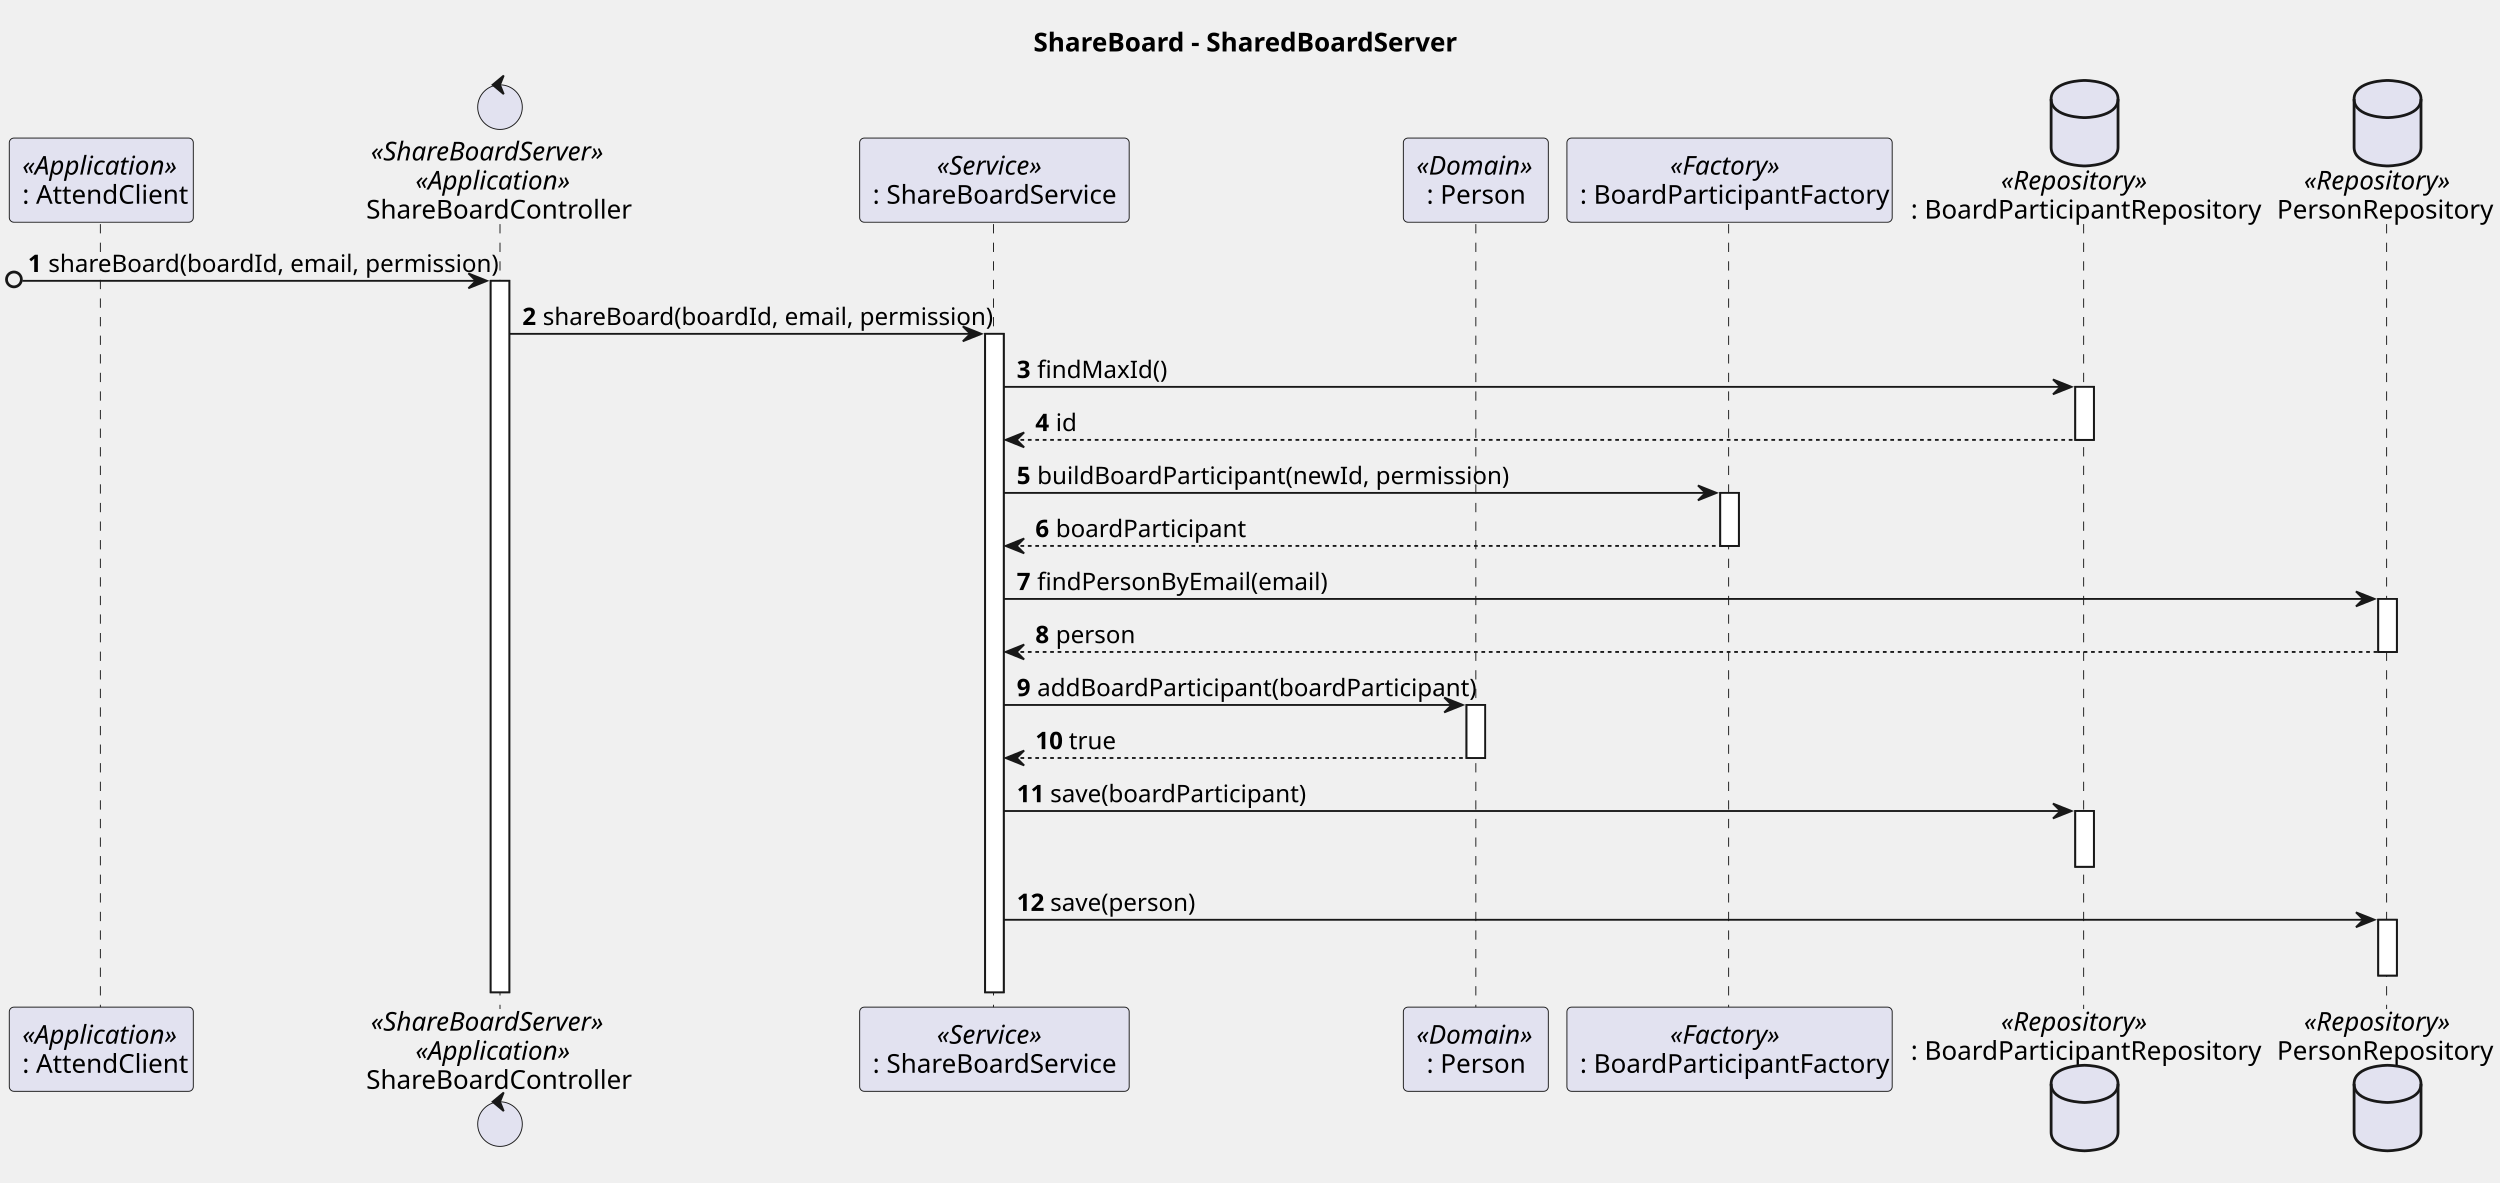
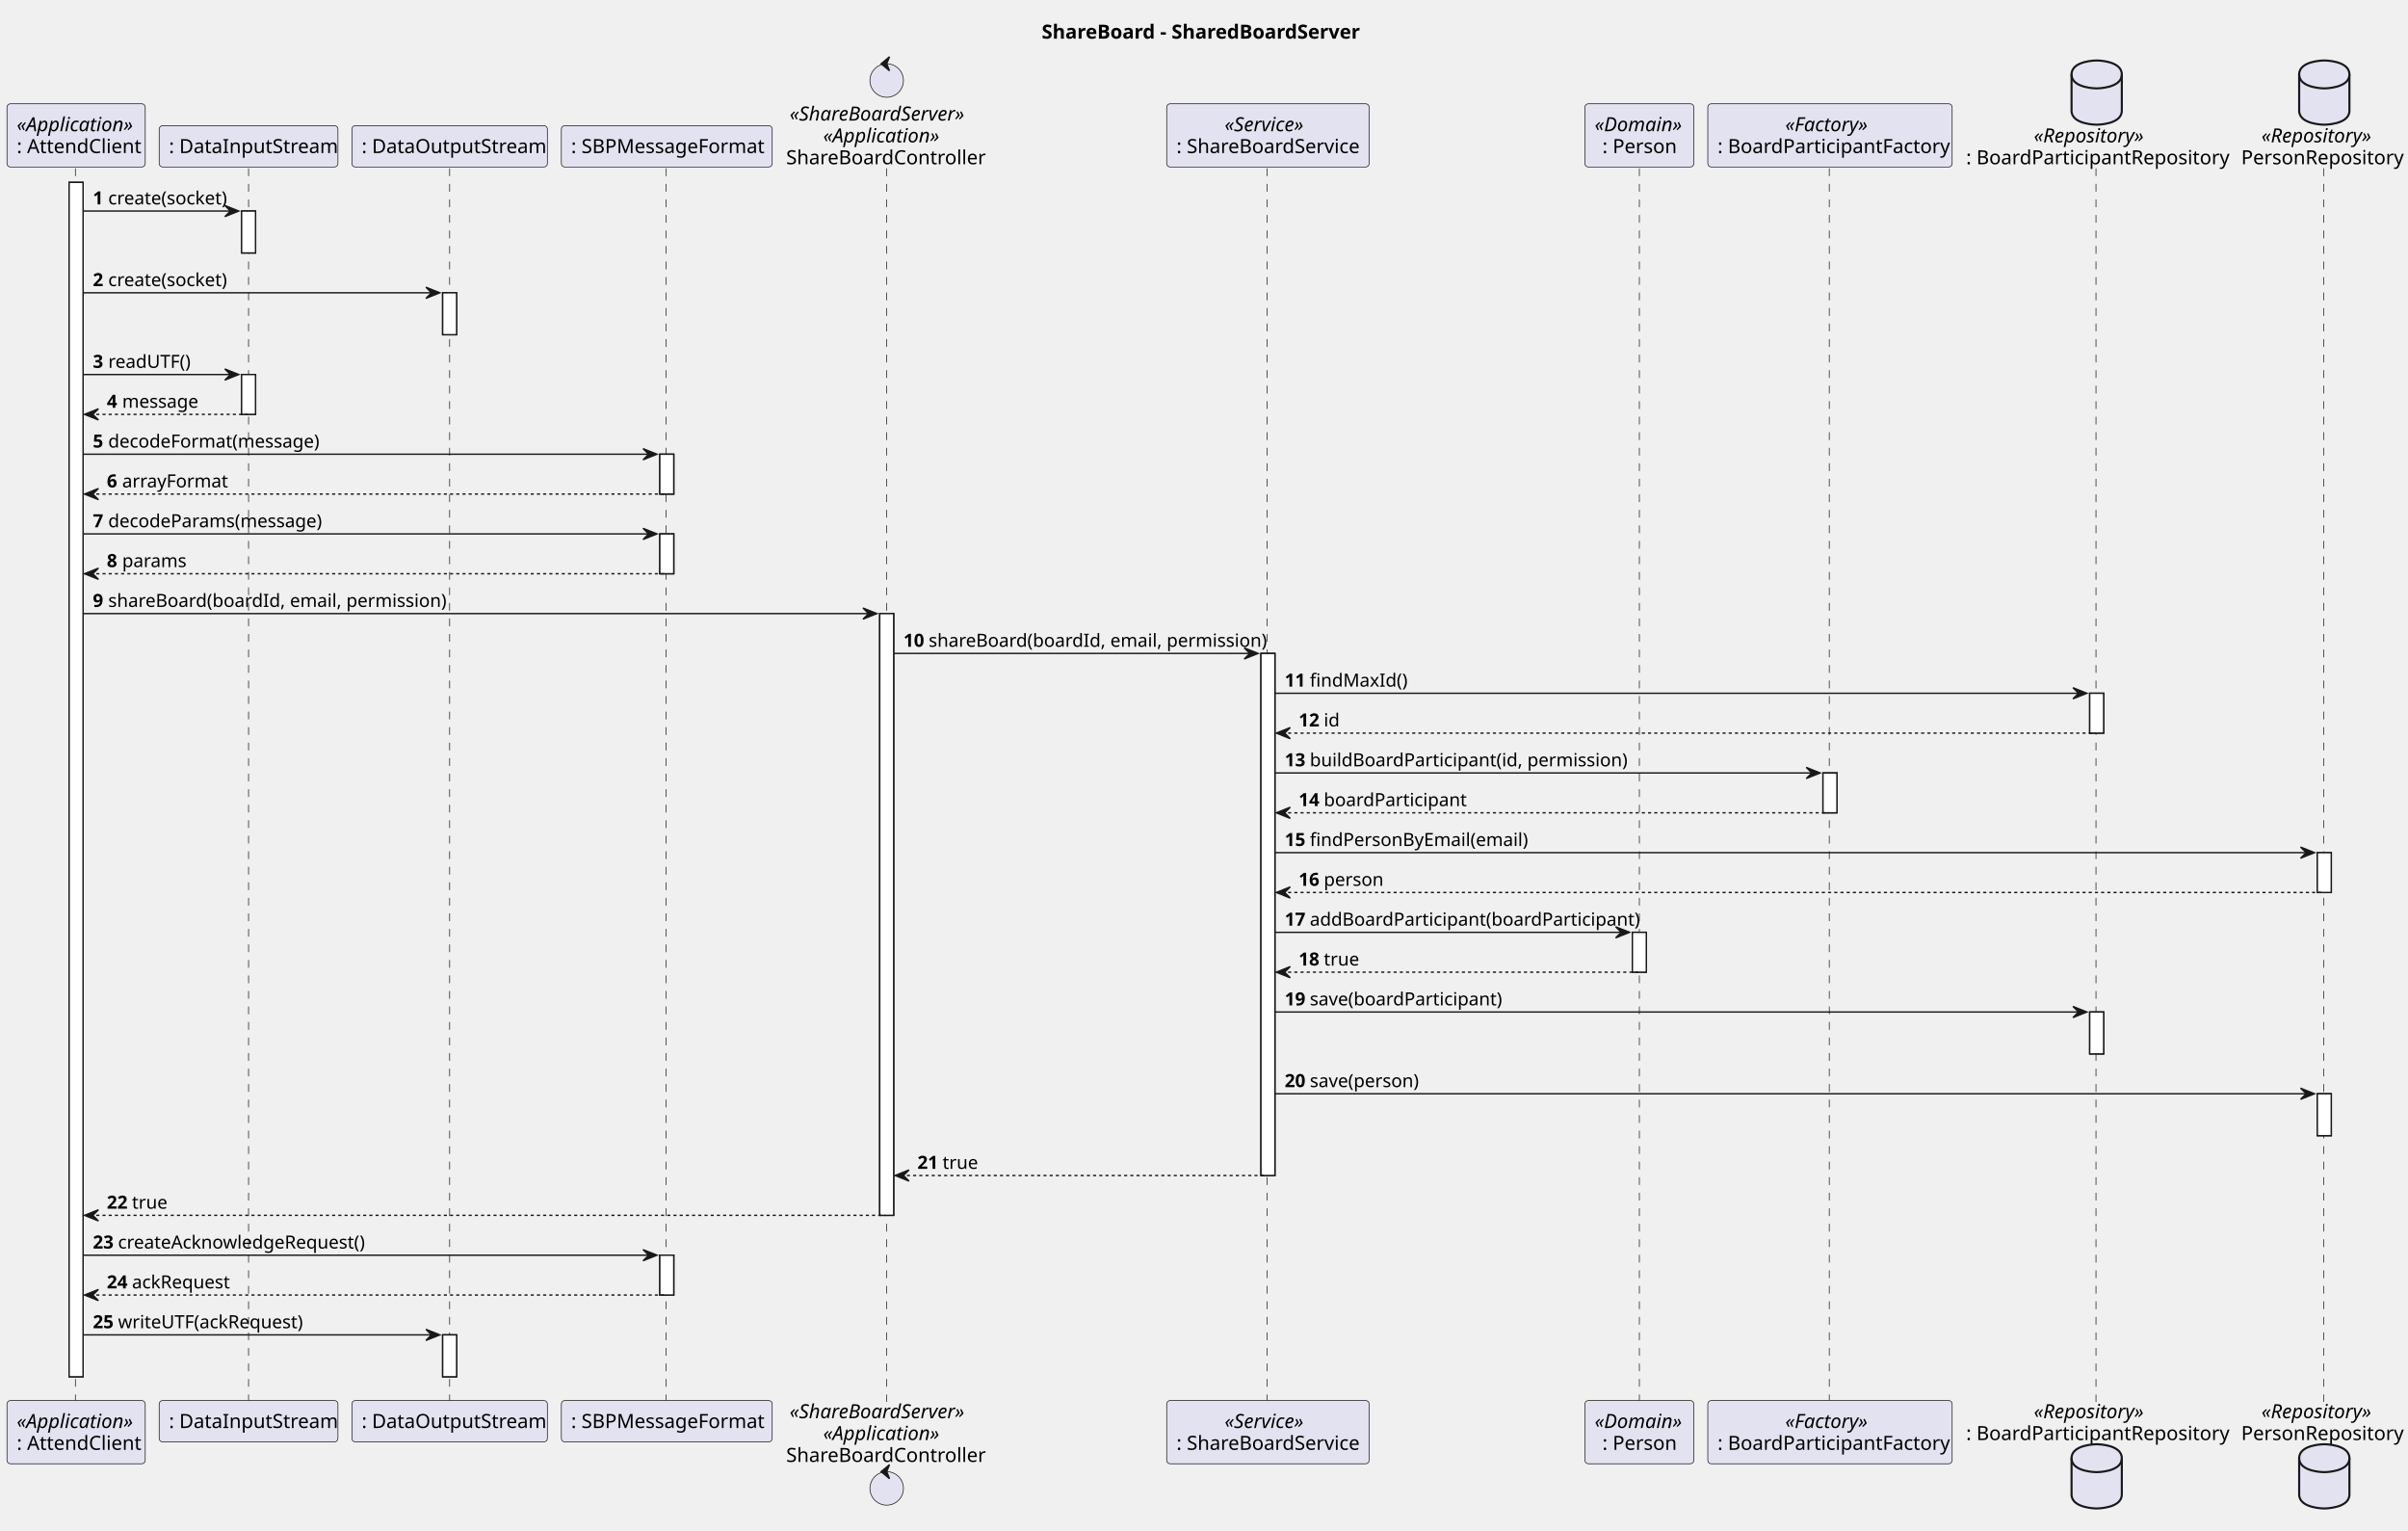
- <svg xmlns="http://www.w3.org/2000/svg" contentStyleType="text/css" height="636px" preserveAspectRatio="none" style="width:1345px;height:636px;background:#FFFFFF;" version="1.1" viewBox="0 0 1345 636" width="1345px" zoomAndPan="magnify">
+ <svg xmlns="http://www.w3.org/2000/svg" contentStyleType="text/css" height="986.4px" preserveAspectRatio="none" style="width:1552px;height:986px;background:#FFFFFF;" version="1.1" viewBox="0 0 1552 986" width="1552.5px" zoomAndPan="magnify">
  <defs />
  <g>
-     <text fill="#000000" font-family="sans-serif" font-size="14" font-weight="bold" lengthAdjust="spacing" textLength="236" x="556" y="27.674">ShareBoard - SharedBoardServer</text>
-     <rect fill="#FFFFFF" height="382.758" style="stroke:#181818;stroke-width:1.0;" width="10" x="264" y="151.086" />
-     <rect fill="#FFFFFF" height="354.234" style="stroke:#181818;stroke-width:1.0;" width="10" x="530" y="179.609" />
-     <rect fill="#FFFFFF" height="28.523" style="stroke:#181818;stroke-width:1.0;" width="10" x="789" y="379.273" />
-     <rect fill="#FFFFFF" height="28.523" style="stroke:#181818;stroke-width:1.0;" width="10" x="925.5" y="265.18" />
-     <rect fill="#FFFFFF" height="28.523" style="stroke:#181818;stroke-width:1.0;" width="10" x="1116.5" y="208.133" />
-     <rect fill="#FFFFFF" height="30" style="stroke:#181818;stroke-width:1.0;" width="10" x="1116.5" y="436.32" />
-     <rect fill="#FFFFFF" height="28.523" style="stroke:#181818;stroke-width:1.0;" width="10" x="1279.5" y="322.227" />
-     <rect fill="#FFFFFF" height="30" style="stroke:#181818;stroke-width:1.0;" width="10" x="1279.5" y="494.844" />
-     <line style="stroke:#181818;stroke-width:0.5;stroke-dasharray:5.0,5.0;" x1="54" x2="54" y1="120.562" y2="542.844" />
-     <line style="stroke:#181818;stroke-width:0.5;stroke-dasharray:5.0,5.0;" x1="269" x2="269" y1="120.562" y2="542.844" />
-     <line style="stroke:#181818;stroke-width:0.5;stroke-dasharray:5.0,5.0;" x1="534.5" x2="534.5" y1="120.562" y2="542.844" />
-     <line style="stroke:#181818;stroke-width:0.5;stroke-dasharray:5.0,5.0;" x1="794" x2="794" y1="120.562" y2="542.844" />
-     <line style="stroke:#181818;stroke-width:0.5;stroke-dasharray:5.0,5.0;" x1="930" x2="930" y1="120.562" y2="542.844" />
-     <line style="stroke:#181818;stroke-width:0.5;stroke-dasharray:5.0,5.0;" x1="1121" x2="1121" y1="120.562" y2="542.844" />
-     <line style="stroke:#181818;stroke-width:0.5;stroke-dasharray:5.0,5.0;" x1="1284" x2="1284" y1="120.562" y2="542.844" />
-     <rect fill="#E2E2F0" height="45.281" rx="2.5" ry="2.5" style="stroke:#181818;stroke-width:0.5;" width="99" x="5" y="74.281" />
-     <text fill="#000000" font-family="sans-serif" font-size="14" font-style="italic" lengthAdjust="spacing" textLength="85" x="12" y="93.955">«Application»</text>
-     <text fill="#000000" font-family="sans-serif" font-size="14" lengthAdjust="spacing" textLength="85" x="12" y="109.596">: AttendClient</text>
-     <rect fill="#E2E2F0" height="45.281" rx="2.5" ry="2.5" style="stroke:#181818;stroke-width:0.5;" width="99" x="5" y="541.844" />
-     <text fill="#000000" font-family="sans-serif" font-size="14" font-style="italic" lengthAdjust="spacing" textLength="85" x="12" y="561.518">«Application»</text>
-     <text fill="#000000" font-family="sans-serif" font-size="14" lengthAdjust="spacing" textLength="85" x="12" y="577.158">: AttendClient</text>
-     <text fill="#000000" font-family="sans-serif" font-size="14" font-style="italic" lengthAdjust="spacing" textLength="133" x="199.5" y="86.314">«ShareBoardServer»</text>
-     <text fill="#000000" font-family="sans-serif" font-size="14" font-style="italic" lengthAdjust="spacing" textLength="85" x="223.5" y="101.955">«Application»</text>
-     <text fill="#000000" font-family="sans-serif" font-size="14" lengthAdjust="spacing" textLength="138" x="197" y="117.596">ShareBoardController</text>
-     <ellipse cx="269" cy="57.641" fill="#E2E2F0" rx="12" ry="12" style="stroke:#181818;stroke-width:0.5;" />
-     <polygon fill="#181818" points="265,45.641,271,40.641,269,45.641,271,50.641,265,45.641" style="stroke:#181818;stroke-width:1.0;" />
-     <text fill="#000000" font-family="sans-serif" font-size="14" font-style="italic" lengthAdjust="spacing" textLength="133" x="199.5" y="554.518">«ShareBoardServer»</text>
-     <text fill="#000000" font-family="sans-serif" font-size="14" font-style="italic" lengthAdjust="spacing" textLength="85" x="223.5" y="570.158">«Application»</text>
-     <text fill="#000000" font-family="sans-serif" font-size="14" lengthAdjust="spacing" textLength="138" x="197" y="585.799">ShareBoardController</text>
-     <ellipse cx="269" cy="604.766" fill="#E2E2F0" rx="12" ry="12" style="stroke:#181818;stroke-width:0.5;" />
-     <polygon fill="#181818" points="265,592.766,271,587.766,269,592.766,271,597.766,265,592.766" style="stroke:#181818;stroke-width:1.0;" />
-     <rect fill="#E2E2F0" height="45.281" rx="2.5" ry="2.5" style="stroke:#181818;stroke-width:0.5;" width="145" x="462.5" y="74.281" />
-     <text fill="#000000" font-family="sans-serif" font-size="14" font-style="italic" lengthAdjust="spacing" textLength="62" x="504" y="93.955">«Service»</text>
-     <text fill="#000000" font-family="sans-serif" font-size="14" lengthAdjust="spacing" textLength="131" x="469.5" y="109.596">: ShareBoardService</text>
-     <rect fill="#E2E2F0" height="45.281" rx="2.5" ry="2.5" style="stroke:#181818;stroke-width:0.5;" width="145" x="462.5" y="541.844" />
-     <text fill="#000000" font-family="sans-serif" font-size="14" font-style="italic" lengthAdjust="spacing" textLength="62" x="504" y="561.518">«Service»</text>
-     <text fill="#000000" font-family="sans-serif" font-size="14" lengthAdjust="spacing" textLength="131" x="469.5" y="577.158">: ShareBoardService</text>
-     <rect fill="#E2E2F0" height="45.281" rx="2.5" ry="2.5" style="stroke:#181818;stroke-width:0.5;" width="78" x="755" y="74.281" />
-     <text fill="#000000" font-family="sans-serif" font-size="14" font-style="italic" lengthAdjust="spacing" textLength="64" x="762" y="93.955">«Domain»</text>
-     <text fill="#000000" font-family="sans-serif" font-size="14" lengthAdjust="spacing" textLength="53" x="767.5" y="109.596">: Person</text>
-     <rect fill="#E2E2F0" height="45.281" rx="2.5" ry="2.5" style="stroke:#181818;stroke-width:0.5;" width="78" x="755" y="541.844" />
-     <text fill="#000000" font-family="sans-serif" font-size="14" font-style="italic" lengthAdjust="spacing" textLength="64" x="762" y="561.518">«Domain»</text>
-     <text fill="#000000" font-family="sans-serif" font-size="14" lengthAdjust="spacing" textLength="53" x="767.5" y="577.158">: Person</text>
-     <rect fill="#E2E2F0" height="45.281" rx="2.5" ry="2.5" style="stroke:#181818;stroke-width:0.5;" width="175" x="843" y="74.281" />
-     <text fill="#000000" font-family="sans-serif" font-size="14" font-style="italic" lengthAdjust="spacing" textLength="64" x="898.5" y="93.955">«Factory»</text>
-     <text fill="#000000" font-family="sans-serif" font-size="14" lengthAdjust="spacing" textLength="161" x="850" y="109.596">: BoardParticipantFactory</text>
-     <rect fill="#E2E2F0" height="45.281" rx="2.5" ry="2.5" style="stroke:#181818;stroke-width:0.5;" width="175" x="843" y="541.844" />
-     <text fill="#000000" font-family="sans-serif" font-size="14" font-style="italic" lengthAdjust="spacing" textLength="64" x="898.5" y="561.518">«Factory»</text>
-     <text fill="#000000" font-family="sans-serif" font-size="14" lengthAdjust="spacing" textLength="161" x="850" y="577.158">: BoardParticipantFactory</text>
-     <text fill="#000000" font-family="sans-serif" font-size="14" font-style="italic" lengthAdjust="spacing" textLength="84" x="1076.5" y="101.955">«Repository»</text>
-     <text fill="#000000" font-family="sans-serif" font-size="14" lengthAdjust="spacing" textLength="181" x="1028" y="117.596">: BoardParticipantRepository</text>
-     <path d="M1103.5,53.281 C1103.5,43.281 1121.5,43.281 1121.5,43.281 C1121.5,43.281 1139.5,43.281 1139.5,53.281 L1139.5,79.281 C1139.5,89.281 1121.5,89.281 1121.5,89.281 C1121.5,89.281 1103.5,89.281 1103.5,79.281 L1103.5,53.281 " fill="#E2E2F0" style="stroke:#181818;stroke-width:1.5;" />
-     <path d="M1103.5,53.281 C1103.5,63.281 1121.5,63.281 1121.5,63.281 C1121.5,63.281 1139.5,63.281 1139.5,53.281 " fill="none" style="stroke:#181818;stroke-width:1.5;" />
-     <text fill="#000000" font-family="sans-serif" font-size="14" font-style="italic" lengthAdjust="spacing" textLength="84" x="1076.5" y="554.518">«Repository»</text>
-     <text fill="#000000" font-family="sans-serif" font-size="14" lengthAdjust="spacing" textLength="181" x="1028" y="570.158">: BoardParticipantRepository</text>
-     <path d="M1103.5,583.125 C1103.5,573.125 1121.5,573.125 1121.5,573.125 C1121.5,573.125 1139.5,573.125 1139.5,583.125 L1139.5,609.125 C1139.5,619.125 1121.5,619.125 1121.5,619.125 C1121.5,619.125 1103.5,619.125 1103.5,609.125 L1103.5,583.125 " fill="#E2E2F0" style="stroke:#181818;stroke-width:1.5;" />
-     <path d="M1103.5,583.125 C1103.5,593.125 1121.5,593.125 1121.5,593.125 C1121.5,593.125 1139.5,593.125 1139.5,583.125 " fill="none" style="stroke:#181818;stroke-width:1.5;" />
-     <text fill="#000000" font-family="sans-serif" font-size="14" font-style="italic" lengthAdjust="spacing" textLength="84" x="1239.5" y="101.955">«Repository»</text>
-     <text fill="#000000" font-family="sans-serif" font-size="14" lengthAdjust="spacing" textLength="113" x="1225" y="117.596">PersonRepository</text>
-     <path d="M1266.5,53.281 C1266.5,43.281 1284.5,43.281 1284.5,43.281 C1284.5,43.281 1302.5,43.281 1302.5,53.281 L1302.5,79.281 C1302.5,89.281 1284.5,89.281 1284.5,89.281 C1284.5,89.281 1266.5,89.281 1266.5,79.281 L1266.5,53.281 " fill="#E2E2F0" style="stroke:#181818;stroke-width:1.5;" />
-     <path d="M1266.5,53.281 C1266.5,63.281 1284.5,63.281 1284.5,63.281 C1284.5,63.281 1302.5,63.281 1302.5,53.281 " fill="none" style="stroke:#181818;stroke-width:1.5;" />
-     <text fill="#000000" font-family="sans-serif" font-size="14" font-style="italic" lengthAdjust="spacing" textLength="84" x="1239.5" y="554.518">«Repository»</text>
-     <text fill="#000000" font-family="sans-serif" font-size="14" lengthAdjust="spacing" textLength="113" x="1225" y="570.158">PersonRepository</text>
-     <path d="M1266.5,583.125 C1266.5,573.125 1284.5,573.125 1284.5,573.125 C1284.5,573.125 1302.5,573.125 1302.5,583.125 L1302.5,609.125 C1302.5,619.125 1284.5,619.125 1284.5,619.125 C1284.5,619.125 1266.5,619.125 1266.5,609.125 L1266.5,583.125 " fill="#E2E2F0" style="stroke:#181818;stroke-width:1.5;" />
-     <path d="M1266.5,583.125 C1266.5,593.125 1284.5,593.125 1284.5,593.125 C1284.5,593.125 1302.5,593.125 1302.5,583.125 " fill="none" style="stroke:#181818;stroke-width:1.5;" />
-     <rect fill="#FFFFFF" height="382.758" style="stroke:#181818;stroke-width:1.0;" width="10" x="264" y="151.086" />
-     <rect fill="#FFFFFF" height="354.234" style="stroke:#181818;stroke-width:1.0;" width="10" x="530" y="179.609" />
-     <rect fill="#FFFFFF" height="28.523" style="stroke:#181818;stroke-width:1.0;" width="10" x="789" y="379.273" />
-     <rect fill="#FFFFFF" height="28.523" style="stroke:#181818;stroke-width:1.0;" width="10" x="925.5" y="265.18" />
-     <rect fill="#FFFFFF" height="28.523" style="stroke:#181818;stroke-width:1.0;" width="10" x="1116.5" y="208.133" />
-     <rect fill="#FFFFFF" height="30" style="stroke:#181818;stroke-width:1.0;" width="10" x="1116.5" y="436.32" />
-     <rect fill="#FFFFFF" height="28.523" style="stroke:#181818;stroke-width:1.0;" width="10" x="1279.5" y="322.227" />
-     <rect fill="#FFFFFF" height="30" style="stroke:#181818;stroke-width:1.0;" width="10" x="1279.5" y="494.844" />
-     <ellipse cx="7.5" cy="150.336" fill="none" rx="4" ry="4" style="stroke:#181818;stroke-width:1.5;" />
-     <polygon fill="#181818" points="252,147.086,262,151.086,252,155.086,256,151.086" style="stroke:#181818;stroke-width:1.0;" />
-     <line style="stroke:#181818;stroke-width:1.0;" x1="12" x2="258" y1="151.086" y2="151.086" />
-     <text fill="#000000" font-family="sans-serif" font-size="13" font-weight="bold" lengthAdjust="spacing" textLength="7" x="15" y="146.331">1</text>
-     <text fill="#000000" font-family="sans-serif" font-size="13" lengthAdjust="spacing" textLength="226" x="26" y="146.331">shareBoard(boardId, email, permission)</text>
-     <polygon fill="#181818" points="518,175.609,528,179.609,518,183.609,522,179.609" style="stroke:#181818;stroke-width:1.0;" />
-     <line style="stroke:#181818;stroke-width:1.0;" x1="274" x2="524" y1="179.609" y2="179.609" />
-     <text fill="#000000" font-family="sans-serif" font-size="13" font-weight="bold" lengthAdjust="spacing" textLength="7" x="281" y="174.855">2</text>
-     <text fill="#000000" font-family="sans-serif" font-size="13" lengthAdjust="spacing" textLength="226" x="292" y="174.855">shareBoard(boardId, email, permission)</text>
-     <polygon fill="#181818" points="1104.5,204.133,1114.5,208.133,1104.5,212.133,1108.5,208.133" style="stroke:#181818;stroke-width:1.0;" />
-     <line style="stroke:#181818;stroke-width:1.0;" x1="540" x2="1110.5" y1="208.133" y2="208.133" />
-     <text fill="#000000" font-family="sans-serif" font-size="13" font-weight="bold" lengthAdjust="spacing" textLength="7" x="547" y="203.378">3</text>
-     <text fill="#000000" font-family="sans-serif" font-size="13" lengthAdjust="spacing" textLength="63" x="558" y="203.378">findMaxId()</text>
-     <polygon fill="#181818" points="551,232.656,541,236.656,551,240.656,547,236.656" style="stroke:#181818;stroke-width:1.0;" />
-     <line style="stroke:#181818;stroke-width:1.0;stroke-dasharray:2.0,2.0;" x1="545" x2="1120.5" y1="236.656" y2="236.656" />
-     <text fill="#000000" font-family="sans-serif" font-size="13" font-weight="bold" lengthAdjust="spacing" textLength="7" x="557" y="231.901">4</text>
-     <text fill="#000000" font-family="sans-serif" font-size="13" lengthAdjust="spacing" textLength="10" x="568" y="231.901">id</text>
-     <polygon fill="#181818" points="913.5,261.18,923.5,265.18,913.5,269.18,917.5,265.18" style="stroke:#181818;stroke-width:1.0;" />
-     <line style="stroke:#181818;stroke-width:1.0;" x1="540" x2="919.5" y1="265.18" y2="265.18" />
-     <text fill="#000000" font-family="sans-serif" font-size="13" font-weight="bold" lengthAdjust="spacing" textLength="7" x="547" y="260.425">5</text>
-     <text fill="#000000" font-family="sans-serif" font-size="13" lengthAdjust="spacing" textLength="235" x="558" y="260.425">buildBoardParticipant(newId, permission)</text>
-     <polygon fill="#181818" points="551,289.703,541,293.703,551,297.703,547,293.703" style="stroke:#181818;stroke-width:1.0;" />
-     <line style="stroke:#181818;stroke-width:1.0;stroke-dasharray:2.0,2.0;" x1="545" x2="929.5" y1="293.703" y2="293.703" />
-     <text fill="#000000" font-family="sans-serif" font-size="13" font-weight="bold" lengthAdjust="spacing" textLength="7" x="557" y="288.948">6</text>
-     <text fill="#000000" font-family="sans-serif" font-size="13" lengthAdjust="spacing" textLength="94" x="568" y="288.948">boardParticipant</text>
-     <polygon fill="#181818" points="1267.5,318.227,1277.5,322.227,1267.5,326.227,1271.5,322.227" style="stroke:#181818;stroke-width:1.0;" />
-     <line style="stroke:#181818;stroke-width:1.0;" x1="540" x2="1273.5" y1="322.227" y2="322.227" />
-     <text fill="#000000" font-family="sans-serif" font-size="13" font-weight="bold" lengthAdjust="spacing" textLength="7" x="547" y="317.472">7</text>
-     <text fill="#000000" font-family="sans-serif" font-size="13" lengthAdjust="spacing" textLength="149" x="558" y="317.472">findPersonByEmail(email)</text>
-     <polygon fill="#181818" points="551,346.75,541,350.75,551,354.75,547,350.75" style="stroke:#181818;stroke-width:1.0;" />
-     <line style="stroke:#181818;stroke-width:1.0;stroke-dasharray:2.0,2.0;" x1="545" x2="1283.5" y1="350.75" y2="350.75" />
-     <text fill="#000000" font-family="sans-serif" font-size="13" font-weight="bold" lengthAdjust="spacing" textLength="7" x="557" y="345.995">8</text>
-     <text fill="#000000" font-family="sans-serif" font-size="13" lengthAdjust="spacing" textLength="39" x="568" y="345.995">person</text>
-     <polygon fill="#181818" points="777,375.273,787,379.273,777,383.273,781,379.273" style="stroke:#181818;stroke-width:1.0;" />
-     <line style="stroke:#181818;stroke-width:1.0;" x1="540" x2="783" y1="379.273" y2="379.273" />
-     <text fill="#000000" font-family="sans-serif" font-size="13" font-weight="bold" lengthAdjust="spacing" textLength="7" x="547" y="374.519">9</text>
-     <text fill="#000000" font-family="sans-serif" font-size="13" lengthAdjust="spacing" textLength="219" x="558" y="374.519">addBoardParticipant(boardParticipant)</text>
-     <polygon fill="#181818" points="551,403.797,541,407.797,551,411.797,547,407.797" style="stroke:#181818;stroke-width:1.0;" />
-     <line style="stroke:#181818;stroke-width:1.0;stroke-dasharray:2.0,2.0;" x1="545" x2="793" y1="407.797" y2="407.797" />
-     <text fill="#000000" font-family="sans-serif" font-size="13" font-weight="bold" lengthAdjust="spacing" textLength="14" x="557" y="403.042">10</text>
-     <text fill="#000000" font-family="sans-serif" font-size="13" lengthAdjust="spacing" textLength="22" x="575" y="403.042">true</text>
-     <polygon fill="#181818" points="1104.5,432.32,1114.5,436.32,1104.5,440.32,1108.5,436.32" style="stroke:#181818;stroke-width:1.0;" />
-     <line style="stroke:#181818;stroke-width:1.0;" x1="540" x2="1110.5" y1="436.32" y2="436.32" />
-     <text fill="#000000" font-family="sans-serif" font-size="13" font-weight="bold" lengthAdjust="spacing" textLength="14" x="547" y="431.565">11</text>
-     <text fill="#000000" font-family="sans-serif" font-size="13" lengthAdjust="spacing" textLength="128" x="565" y="431.565">save(boardParticipant)</text>
-     <polygon fill="#181818" points="1267.5,490.844,1277.5,494.844,1267.5,498.844,1271.5,494.844" style="stroke:#181818;stroke-width:1.0;" />
-     <line style="stroke:#181818;stroke-width:1.0;" x1="540" x2="1273.5" y1="494.844" y2="494.844" />
-     <text fill="#000000" font-family="sans-serif" font-size="13" font-weight="bold" lengthAdjust="spacing" textLength="14" x="547" y="490.089">12</text>
-     <text fill="#000000" font-family="sans-serif" font-size="13" lengthAdjust="spacing" textLength="73" x="565" y="490.089">save(person)</text>
+     <text fill="#000000" font-family="sans-serif" font-size="12.6" font-weight="bold" lengthAdjust="spacing" textLength="212.4" x="671.4" y="24.906">ShareBoard - SharedBoardServer</text>
+     <rect fill="#FFFFFF" height="769.577" style="stroke:#181818;stroke-width:0.9;" width="9" x="44.55" y="117.506" />
+     <rect fill="#FFFFFF" height="27" style="stroke:#181818;stroke-width:0.9;" width="9" x="155.7" y="135.977" />
+     <rect fill="#FFFFFF" height="25.671" style="stroke:#181818;stroke-width:0.9;" width="9" x="155.7" y="241.32" />
+     <rect fill="#FFFFFF" height="27" style="stroke:#181818;stroke-width:0.9;" width="9" x="285.3" y="188.648" />
+     <rect fill="#FFFFFF" height="27" style="stroke:#181818;stroke-width:0.9;" width="9" x="285.3" y="860.084" />
+     <rect fill="#FFFFFF" height="25.671" style="stroke:#181818;stroke-width:0.9;" width="9" x="425.25" y="292.662" />
+     <rect fill="#FFFFFF" height="25.671" style="stroke:#181818;stroke-width:0.9;" width="9" x="425.25" y="344.004" />
+     <rect fill="#FFFFFF" height="25.671" style="stroke:#181818;stroke-width:0.9;" width="9" x="425.25" y="808.741" />
+     <rect fill="#FFFFFF" height="387.724" style="stroke:#181818;stroke-width:0.9;" width="9" x="567" y="395.346" />
+     <rect fill="#FFFFFF" height="336.382" style="stroke:#181818;stroke-width:0.9;" width="9" x="812.7" y="421.017" />
+     <rect fill="#FFFFFF" height="25.671" style="stroke:#181818;stroke-width:0.9;" width="9" x="1052.1" y="600.715" />
+     <rect fill="#FFFFFF" height="25.671" style="stroke:#181818;stroke-width:0.9;" width="9" x="1174.95" y="498.031" />
+     <rect fill="#FFFFFF" height="25.671" style="stroke:#181818;stroke-width:0.9;" width="9" x="1346.85" y="446.688" />
+     <rect fill="#FFFFFF" height="27" style="stroke:#181818;stroke-width:0.9;" width="9" x="1346.85" y="652.057" />
+     <rect fill="#FFFFFF" height="25.671" style="stroke:#181818;stroke-width:0.9;" width="9" x="1493.55" y="549.373" />
+     <rect fill="#FFFFFF" height="27" style="stroke:#181818;stroke-width:0.9;" width="9" x="1493.55" y="704.728" />
+     <line style="stroke:#181818;stroke-width:0.45;stroke-dasharray:5.0,5.0;" x1="48.6" x2="48.6" y1="108.506" y2="903.284" />
+     <line style="stroke:#181818;stroke-width:0.45;stroke-dasharray:5.0,5.0;" x1="160.2" x2="160.2" y1="108.506" y2="903.284" />
+     <line style="stroke:#181818;stroke-width:0.45;stroke-dasharray:5.0,5.0;" x1="289.8" x2="289.8" y1="108.506" y2="903.284" />
+     <line style="stroke:#181818;stroke-width:0.45;stroke-dasharray:5.0,5.0;" x1="429.3" x2="429.3" y1="108.506" y2="903.284" />
+     <line style="stroke:#181818;stroke-width:0.45;stroke-dasharray:5.0,5.0;" x1="571.5" x2="571.5" y1="108.506" y2="903.284" />
+     <line style="stroke:#181818;stroke-width:0.45;stroke-dasharray:5.0,5.0;" x1="816.75" x2="816.75" y1="108.506" y2="903.284" />
+     <line style="stroke:#181818;stroke-width:0.45;stroke-dasharray:5.0,5.0;" x1="1056.6" x2="1056.6" y1="108.506" y2="903.284" />
+     <line style="stroke:#181818;stroke-width:0.45;stroke-dasharray:5.0,5.0;" x1="1179" x2="1179" y1="108.506" y2="903.284" />
+     <line style="stroke:#181818;stroke-width:0.45;stroke-dasharray:5.0,5.0;" x1="1350.9" x2="1350.9" y1="108.506" y2="903.284" />
+     <line style="stroke:#181818;stroke-width:0.45;stroke-dasharray:5.0,5.0;" x1="1497.6" x2="1497.6" y1="108.506" y2="903.284" />
+     <rect fill="#E2E2F0" height="40.753" rx="2.25" ry="2.25" style="stroke:#181818;stroke-width:0.45;" width="89.1" x="4.5" y="66.853" />
+     <text fill="#000000" font-family="sans-serif" font-size="12.6" font-style="italic" lengthAdjust="spacing" textLength="76.5" x="10.8" y="84.56">«Application»</text>
+     <text fill="#000000" font-family="sans-serif" font-size="12.6" lengthAdjust="spacing" textLength="76.5" x="10.8" y="98.636">: AttendClient</text>
+     <rect fill="#E2E2F0" height="40.753" rx="2.25" ry="2.25" style="stroke:#181818;stroke-width:0.45;" width="89.1" x="4.5" y="902.384" />
+     <text fill="#000000" font-family="sans-serif" font-size="12.6" font-style="italic" lengthAdjust="spacing" textLength="76.5" x="10.8" y="920.09">«Application»</text>
+     <text fill="#000000" font-family="sans-serif" font-size="12.6" lengthAdjust="spacing" textLength="76.5" x="10.8" y="934.167">: AttendClient</text>
+     <rect fill="#E2E2F0" height="26.677" rx="2.25" ry="2.25" style="stroke:#181818;stroke-width:0.45;" width="115.2" x="102.6" y="80.93" />
+     <text fill="#000000" font-family="sans-serif" font-size="12.6" lengthAdjust="spacing" textLength="102.6" x="108.9" y="98.636">: DataInputStream</text>
+     <rect fill="#E2E2F0" height="26.677" rx="2.25" ry="2.25" style="stroke:#181818;stroke-width:0.45;" width="115.2" x="102.6" y="902.384" />
+     <text fill="#000000" font-family="sans-serif" font-size="12.6" lengthAdjust="spacing" textLength="102.6" x="108.9" y="920.09">: DataInputStream</text>
+     <rect fill="#E2E2F0" height="26.677" rx="2.25" ry="2.25" style="stroke:#181818;stroke-width:0.45;" width="126" x="226.8" y="80.93" />
+     <text fill="#000000" font-family="sans-serif" font-size="12.6" lengthAdjust="spacing" textLength="113.4" x="233.1" y="98.636">: DataOutputStream</text>
+     <rect fill="#E2E2F0" height="26.677" rx="2.25" ry="2.25" style="stroke:#181818;stroke-width:0.45;" width="126" x="226.8" y="902.384" />
+     <text fill="#000000" font-family="sans-serif" font-size="12.6" lengthAdjust="spacing" textLength="113.4" x="233.1" y="920.09">: DataOutputStream</text>
+     <rect fill="#E2E2F0" height="26.677" rx="2.25" ry="2.25" style="stroke:#181818;stroke-width:0.45;" width="135.9" x="361.8" y="80.93" />
+     <text fill="#000000" font-family="sans-serif" font-size="12.6" lengthAdjust="spacing" textLength="123.3" x="368.1" y="98.636">: SBPMessageFormat</text>
+     <rect fill="#E2E2F0" height="26.677" rx="2.25" ry="2.25" style="stroke:#181818;stroke-width:0.45;" width="135.9" x="361.8" y="902.384" />
+     <text fill="#000000" font-family="sans-serif" font-size="12.6" lengthAdjust="spacing" textLength="123.3" x="368.1" y="920.09">: SBPMessageFormat</text>
+     <text fill="#000000" font-family="sans-serif" font-size="12.6" font-style="italic" lengthAdjust="spacing" textLength="119.7" x="508.95" y="77.683">«ShareBoardServer»</text>
+     <text fill="#000000" font-family="sans-serif" font-size="12.6" font-style="italic" lengthAdjust="spacing" textLength="76.5" x="530.55" y="91.76">«Application»</text>
+     <text fill="#000000" font-family="sans-serif" font-size="12.6" lengthAdjust="spacing" textLength="124.2" x="506.7" y="105.836">ShareBoardController</text>
+     <ellipse cx="571.5" cy="51.877" fill="#E2E2F0" rx="10.8" ry="10.8" style="stroke:#181818;stroke-width:0.45;" />
+     <polygon fill="#181818" points="567.9,41.077,573.3,36.577,571.5,41.077,573.3,45.577,567.9,41.077" style="stroke:#181818;stroke-width:0.9;" />
+     <text fill="#000000" font-family="sans-serif" font-size="12.6" font-style="italic" lengthAdjust="spacing" textLength="119.7" x="508.95" y="913.79">«ShareBoardServer»</text>
+     <text fill="#000000" font-family="sans-serif" font-size="12.6" font-style="italic" lengthAdjust="spacing" textLength="76.5" x="530.55" y="927.867">«Application»</text>
+     <text fill="#000000" font-family="sans-serif" font-size="12.6" lengthAdjust="spacing" textLength="124.2" x="506.7" y="941.943">ShareBoardController</text>
+     <ellipse cx="571.5" cy="959.013" fill="#E2E2F0" rx="10.8" ry="10.8" style="stroke:#181818;stroke-width:0.45;" />
+     <polygon fill="#181818" points="567.9,948.213,573.3,943.713,571.5,948.213,573.3,952.713,567.9,948.213" style="stroke:#181818;stroke-width:0.9;" />
+     <rect fill="#E2E2F0" height="40.753" rx="2.25" ry="2.25" style="stroke:#181818;stroke-width:0.45;" width="130.5" x="751.95" y="66.853" />
+     <text fill="#000000" font-family="sans-serif" font-size="12.6" font-style="italic" lengthAdjust="spacing" textLength="55.8" x="789.3" y="84.56">«Service»</text>
+     <text fill="#000000" font-family="sans-serif" font-size="12.6" lengthAdjust="spacing" textLength="117.9" x="758.25" y="98.636">: ShareBoardService</text>
+     <rect fill="#E2E2F0" height="40.753" rx="2.25" ry="2.25" style="stroke:#181818;stroke-width:0.45;" width="130.5" x="751.95" y="902.384" />
+     <text fill="#000000" font-family="sans-serif" font-size="12.6" font-style="italic" lengthAdjust="spacing" textLength="55.8" x="789.3" y="920.09">«Service»</text>
+     <text fill="#000000" font-family="sans-serif" font-size="12.6" lengthAdjust="spacing" textLength="117.9" x="758.25" y="934.167">: ShareBoardService</text>
+     <rect fill="#E2E2F0" height="40.753" rx="2.25" ry="2.25" style="stroke:#181818;stroke-width:0.45;" width="70.2" x="1021.5" y="66.853" />
+     <text fill="#000000" font-family="sans-serif" font-size="12.6" font-style="italic" lengthAdjust="spacing" textLength="57.6" x="1027.8" y="84.56">«Domain»</text>
+     <text fill="#000000" font-family="sans-serif" font-size="12.6" lengthAdjust="spacing" textLength="47.7" x="1032.75" y="98.636">: Person</text>
+     <rect fill="#E2E2F0" height="40.753" rx="2.25" ry="2.25" style="stroke:#181818;stroke-width:0.45;" width="70.2" x="1021.5" y="902.384" />
+     <text fill="#000000" font-family="sans-serif" font-size="12.6" font-style="italic" lengthAdjust="spacing" textLength="57.6" x="1027.8" y="920.09">«Domain»</text>
+     <text fill="#000000" font-family="sans-serif" font-size="12.6" lengthAdjust="spacing" textLength="47.7" x="1032.75" y="934.167">: Person</text>
+     <rect fill="#E2E2F0" height="40.753" rx="2.25" ry="2.25" style="stroke:#181818;stroke-width:0.45;" width="157.5" x="1100.7" y="66.853" />
+     <text fill="#000000" font-family="sans-serif" font-size="12.6" font-style="italic" lengthAdjust="spacing" textLength="57.6" x="1150.65" y="84.56">«Factory»</text>
+     <text fill="#000000" font-family="sans-serif" font-size="12.6" lengthAdjust="spacing" textLength="144.9" x="1107" y="98.636">: BoardParticipantFactory</text>
+     <rect fill="#E2E2F0" height="40.753" rx="2.25" ry="2.25" style="stroke:#181818;stroke-width:0.45;" width="157.5" x="1100.7" y="902.384" />
+     <text fill="#000000" font-family="sans-serif" font-size="12.6" font-style="italic" lengthAdjust="spacing" textLength="57.6" x="1150.65" y="920.09">«Factory»</text>
+     <text fill="#000000" font-family="sans-serif" font-size="12.6" lengthAdjust="spacing" textLength="144.9" x="1107" y="934.167">: BoardParticipantFactory</text>
+     <text fill="#000000" font-family="sans-serif" font-size="12.6" font-style="italic" lengthAdjust="spacing" textLength="75.6" x="1310.85" y="91.76">«Repository»</text>
+     <text fill="#000000" font-family="sans-serif" font-size="12.6" lengthAdjust="spacing" textLength="162.9" x="1267.2" y="105.836">: BoardParticipantRepository</text>
+     <path d="M1335.15,47.953 C1335.15,38.953 1351.35,38.953 1351.35,38.953 C1351.35,38.953 1367.55,38.953 1367.55,47.953 L1367.55,71.353 C1367.55,80.353 1351.35,80.353 1351.35,80.353 C1351.35,80.353 1335.15,80.353 1335.15,71.353 L1335.15,47.953 " fill="#E2E2F0" style="stroke:#181818;stroke-width:1.35;" />
+     <path d="M1335.15,47.953 C1335.15,56.953 1351.35,56.953 1351.35,56.953 C1351.35,56.953 1367.55,56.953 1367.55,47.953 " fill="none" style="stroke:#181818;stroke-width:1.35;" />
+     <text fill="#000000" font-family="sans-serif" font-size="12.6" font-style="italic" lengthAdjust="spacing" textLength="75.6" x="1310.85" y="913.79">«Repository»</text>
+     <text fill="#000000" font-family="sans-serif" font-size="12.6" lengthAdjust="spacing" textLength="162.9" x="1267.2" y="927.867">: BoardParticipantRepository</text>
+     <path d="M1335.15,939.537 C1335.15,930.537 1351.35,930.537 1351.35,930.537 C1351.35,930.537 1367.55,930.537 1367.55,939.537 L1367.55,962.937 C1367.55,971.937 1351.35,971.937 1351.35,971.937 C1351.35,971.937 1335.15,971.937 1335.15,962.937 L1335.15,939.537 " fill="#E2E2F0" style="stroke:#181818;stroke-width:1.35;" />
+     <path d="M1335.15,939.537 C1335.15,948.537 1351.35,948.537 1351.35,948.537 C1351.35,948.537 1367.55,948.537 1367.55,939.537 " fill="none" style="stroke:#181818;stroke-width:1.35;" />
+     <text fill="#000000" font-family="sans-serif" font-size="12.6" font-style="italic" lengthAdjust="spacing" textLength="75.6" x="1457.55" y="91.76">«Repository»</text>
+     <text fill="#000000" font-family="sans-serif" font-size="12.6" lengthAdjust="spacing" textLength="101.7" x="1444.5" y="105.836">PersonRepository</text>
+     <path d="M1481.85,47.953 C1481.85,38.953 1498.05,38.953 1498.05,38.953 C1498.05,38.953 1514.25,38.953 1514.25,47.953 L1514.25,71.353 C1514.25,80.353 1498.05,80.353 1498.05,80.353 C1498.05,80.353 1481.85,80.353 1481.85,71.353 L1481.85,47.953 " fill="#E2E2F0" style="stroke:#181818;stroke-width:1.35;" />
+     <path d="M1481.85,47.953 C1481.85,56.953 1498.05,56.953 1498.05,56.953 C1498.05,56.953 1514.25,56.953 1514.25,47.953 " fill="none" style="stroke:#181818;stroke-width:1.35;" />
+     <text fill="#000000" font-family="sans-serif" font-size="12.6" font-style="italic" lengthAdjust="spacing" textLength="75.6" x="1457.55" y="913.79">«Repository»</text>
+     <text fill="#000000" font-family="sans-serif" font-size="12.6" lengthAdjust="spacing" textLength="101.7" x="1444.5" y="927.867">PersonRepository</text>
+     <path d="M1481.85,939.537 C1481.85,930.537 1498.05,930.537 1498.05,930.537 C1498.05,930.537 1514.25,930.537 1514.25,939.537 L1514.25,962.937 C1514.25,971.937 1498.05,971.937 1498.05,971.937 C1498.05,971.937 1481.85,971.937 1481.85,962.937 L1481.85,939.537 " fill="#E2E2F0" style="stroke:#181818;stroke-width:1.35;" />
+     <path d="M1481.85,939.537 C1481.85,948.537 1498.05,948.537 1498.05,948.537 C1498.05,948.537 1514.25,948.537 1514.25,939.537 " fill="none" style="stroke:#181818;stroke-width:1.35;" />
+     <rect fill="#FFFFFF" height="769.577" style="stroke:#181818;stroke-width:0.9;" width="9" x="44.55" y="117.506" />
+     <rect fill="#FFFFFF" height="27" style="stroke:#181818;stroke-width:0.9;" width="9" x="155.7" y="135.977" />
+     <rect fill="#FFFFFF" height="25.671" style="stroke:#181818;stroke-width:0.9;" width="9" x="155.7" y="241.32" />
+     <rect fill="#FFFFFF" height="27" style="stroke:#181818;stroke-width:0.9;" width="9" x="285.3" y="188.648" />
+     <rect fill="#FFFFFF" height="27" style="stroke:#181818;stroke-width:0.9;" width="9" x="285.3" y="860.084" />
+     <rect fill="#FFFFFF" height="25.671" style="stroke:#181818;stroke-width:0.9;" width="9" x="425.25" y="292.662" />
+     <rect fill="#FFFFFF" height="25.671" style="stroke:#181818;stroke-width:0.9;" width="9" x="425.25" y="344.004" />
+     <rect fill="#FFFFFF" height="25.671" style="stroke:#181818;stroke-width:0.9;" width="9" x="425.25" y="808.741" />
+     <rect fill="#FFFFFF" height="387.724" style="stroke:#181818;stroke-width:0.9;" width="9" x="567" y="395.346" />
+     <rect fill="#FFFFFF" height="336.382" style="stroke:#181818;stroke-width:0.9;" width="9" x="812.7" y="421.017" />
+     <rect fill="#FFFFFF" height="25.671" style="stroke:#181818;stroke-width:0.9;" width="9" x="1052.1" y="600.715" />
+     <rect fill="#FFFFFF" height="25.671" style="stroke:#181818;stroke-width:0.9;" width="9" x="1174.95" y="498.031" />
+     <rect fill="#FFFFFF" height="25.671" style="stroke:#181818;stroke-width:0.9;" width="9" x="1346.85" y="446.688" />
+     <rect fill="#FFFFFF" height="27" style="stroke:#181818;stroke-width:0.9;" width="9" x="1346.85" y="652.057" />
+     <rect fill="#FFFFFF" height="25.671" style="stroke:#181818;stroke-width:0.9;" width="9" x="1493.55" y="549.373" />
+     <rect fill="#FFFFFF" height="27" style="stroke:#181818;stroke-width:0.9;" width="9" x="1493.55" y="704.728" />
+     <polygon fill="#181818" points="144.9,132.377,153.9,135.977,144.9,139.577,148.5,135.977" style="stroke:#181818;stroke-width:0.9;" />
+     <line style="stroke:#181818;stroke-width:0.9;" x1="53.55" x2="150.3" y1="135.977" y2="135.977" />
+     <text fill="#000000" font-family="sans-serif" font-size="11.7" font-weight="bold" lengthAdjust="spacing" textLength="6.3" x="59.85" y="131.698">1</text>
+     <text fill="#000000" font-family="sans-serif" font-size="11.7" lengthAdjust="spacing" textLength="74.7" x="69.75" y="131.698">create(socket)</text>
+     <polygon fill="#181818" points="274.5,185.048,283.5,188.648,274.5,192.248,278.1,188.648" style="stroke:#181818;stroke-width:0.9;" />
+     <line style="stroke:#181818;stroke-width:0.9;" x1="53.55" x2="279.9" y1="188.648" y2="188.648" />
+     <text fill="#000000" font-family="sans-serif" font-size="11.7" font-weight="bold" lengthAdjust="spacing" textLength="6.3" x="59.85" y="184.369">2</text>
+     <text fill="#000000" font-family="sans-serif" font-size="11.7" lengthAdjust="spacing" textLength="74.7" x="69.75" y="184.369">create(socket)</text>
+     <polygon fill="#181818" points="144.9,237.72,153.9,241.32,144.9,244.919,148.5,241.32" style="stroke:#181818;stroke-width:0.9;" />
+     <line style="stroke:#181818;stroke-width:0.9;" x1="53.55" x2="150.3" y1="241.32" y2="241.32" />
+     <text fill="#000000" font-family="sans-serif" font-size="11.7" font-weight="bold" lengthAdjust="spacing" textLength="6.3" x="59.85" y="237.04">3</text>
+     <text fill="#000000" font-family="sans-serif" font-size="11.7" lengthAdjust="spacing" textLength="51.3" x="69.75" y="237.04">readUTF()</text>
+     <polygon fill="#181818" points="63.45,263.391,54.45,266.991,63.45,270.591,59.85,266.991" style="stroke:#181818;stroke-width:0.9;" />
+     <line style="stroke:#181818;stroke-width:0.9;stroke-dasharray:2.0,2.0;" x1="58.05" x2="159.3" y1="266.991" y2="266.991" />
+     <text fill="#000000" font-family="sans-serif" font-size="11.7" font-weight="bold" lengthAdjust="spacing" textLength="6.3" x="68.85" y="262.711">4</text>
+     <text fill="#000000" font-family="sans-serif" font-size="11.7" lengthAdjust="spacing" textLength="47.7" x="78.75" y="262.711">message</text>
+     <polygon fill="#181818" points="414.45,289.062,423.45,292.662,414.45,296.262,418.05,292.662" style="stroke:#181818;stroke-width:0.9;" />
+     <line style="stroke:#181818;stroke-width:0.9;" x1="53.55" x2="419.85" y1="292.662" y2="292.662" />
+     <text fill="#000000" font-family="sans-serif" font-size="11.7" font-weight="bold" lengthAdjust="spacing" textLength="6.3" x="59.85" y="288.382">5</text>
+     <text fill="#000000" font-family="sans-serif" font-size="11.7" lengthAdjust="spacing" textLength="129.6" x="69.75" y="288.382">decodeFormat(message)</text>
+     <polygon fill="#181818" points="63.45,314.733,54.45,318.333,63.45,321.933,59.85,318.333" style="stroke:#181818;stroke-width:0.9;" />
+     <line style="stroke:#181818;stroke-width:0.9;stroke-dasharray:2.0,2.0;" x1="58.05" x2="428.85" y1="318.333" y2="318.333" />
+     <text fill="#000000" font-family="sans-serif" font-size="11.7" font-weight="bold" lengthAdjust="spacing" textLength="6.3" x="68.85" y="314.053">6</text>
+     <text fill="#000000" font-family="sans-serif" font-size="11.7" lengthAdjust="spacing" textLength="63" x="78.75" y="314.053">arrayFormat</text>
+     <polygon fill="#181818" points="414.45,340.404,423.45,344.004,414.45,347.604,418.05,344.004" style="stroke:#181818;stroke-width:0.9;" />
+     <line style="stroke:#181818;stroke-width:0.9;" x1="53.55" x2="419.85" y1="344.004" y2="344.004" />
+     <text fill="#000000" font-family="sans-serif" font-size="11.7" font-weight="bold" lengthAdjust="spacing" textLength="6.3" x="59.85" y="339.724">7</text>
+     <text fill="#000000" font-family="sans-serif" font-size="11.7" lengthAdjust="spacing" textLength="133.2" x="69.75" y="339.724">decodeParams(message)</text>
+     <polygon fill="#181818" points="63.45,366.075,54.45,369.675,63.45,373.275,59.85,369.675" style="stroke:#181818;stroke-width:0.9;" />
+     <line style="stroke:#181818;stroke-width:0.9;stroke-dasharray:2.0,2.0;" x1="58.05" x2="428.85" y1="369.675" y2="369.675" />
+     <text fill="#000000" font-family="sans-serif" font-size="11.7" font-weight="bold" lengthAdjust="spacing" textLength="6.3" x="68.85" y="365.396">8</text>
+     <text fill="#000000" font-family="sans-serif" font-size="11.7" lengthAdjust="spacing" textLength="38.7" x="78.75" y="365.396">params</text>
+     <polygon fill="#181818" points="556.2,391.746,565.2,395.346,556.2,398.946,559.8,395.346" style="stroke:#181818;stroke-width:0.9;" />
+     <line style="stroke:#181818;stroke-width:0.9;" x1="53.55" x2="561.6" y1="395.346" y2="395.346" />
+     <text fill="#000000" font-family="sans-serif" font-size="11.7" font-weight="bold" lengthAdjust="spacing" textLength="6.3" x="59.85" y="391.067">9</text>
+     <text fill="#000000" font-family="sans-serif" font-size="11.7" lengthAdjust="spacing" textLength="203.4" x="69.75" y="391.067">shareBoard(boardId, email, permission)</text>
+     <polygon fill="#181818" points="801.9,417.417,810.9,421.017,801.9,424.617,805.5,421.017" style="stroke:#181818;stroke-width:0.9;" />
+     <line style="stroke:#181818;stroke-width:0.9;" x1="576" x2="807.3" y1="421.017" y2="421.017" />
+     <text fill="#000000" font-family="sans-serif" font-size="11.7" font-weight="bold" lengthAdjust="spacing" textLength="12.6" x="582.3" y="416.738">10</text>
+     <text fill="#000000" font-family="sans-serif" font-size="11.7" lengthAdjust="spacing" textLength="203.4" x="598.5" y="416.738">shareBoard(boardId, email, permission)</text>
+     <polygon fill="#181818" points="1336.05,443.088,1345.05,446.688,1336.05,450.288,1339.65,446.688" style="stroke:#181818;stroke-width:0.9;" />
+     <line style="stroke:#181818;stroke-width:0.9;" x1="821.7" x2="1341.45" y1="446.688" y2="446.688" />
+     <text fill="#000000" font-family="sans-serif" font-size="11.7" font-weight="bold" lengthAdjust="spacing" textLength="12.6" x="828" y="442.409">11</text>
+     <text fill="#000000" font-family="sans-serif" font-size="11.7" lengthAdjust="spacing" textLength="56.7" x="844.2" y="442.409">findMaxId()</text>
+     <polygon fill="#181818" points="831.6,468.759,822.6,472.359,831.6,475.959,828,472.359" style="stroke:#181818;stroke-width:0.9;" />
+     <line style="stroke:#181818;stroke-width:0.9;stroke-dasharray:2.0,2.0;" x1="826.2" x2="1350.45" y1="472.359" y2="472.359" />
+     <text fill="#000000" font-family="sans-serif" font-size="11.7" font-weight="bold" lengthAdjust="spacing" textLength="12.6" x="837" y="468.08">12</text>
+     <text fill="#000000" font-family="sans-serif" font-size="11.7" lengthAdjust="spacing" textLength="9" x="853.2" y="468.08">id</text>
+     <polygon fill="#181818" points="1164.15,494.43,1173.15,498.031,1164.15,501.63,1167.75,498.031" style="stroke:#181818;stroke-width:0.9;" />
+     <line style="stroke:#181818;stroke-width:0.9;" x1="821.7" x2="1169.55" y1="498.031" y2="498.031" />
+     <text fill="#000000" font-family="sans-serif" font-size="11.7" font-weight="bold" lengthAdjust="spacing" textLength="12.6" x="828" y="493.751">13</text>
+     <text fill="#000000" font-family="sans-serif" font-size="11.7" lengthAdjust="spacing" textLength="190.8" x="844.2" y="493.751">buildBoardParticipant(id, permission)</text>
+     <polygon fill="#181818" points="831.6,520.102,822.6,523.702,831.6,527.302,828,523.702" style="stroke:#181818;stroke-width:0.9;" />
+     <line style="stroke:#181818;stroke-width:0.9;stroke-dasharray:2.0,2.0;" x1="826.2" x2="1178.55" y1="523.702" y2="523.702" />
+     <text fill="#000000" font-family="sans-serif" font-size="11.7" font-weight="bold" lengthAdjust="spacing" textLength="12.6" x="837" y="519.422">14</text>
+     <text fill="#000000" font-family="sans-serif" font-size="11.7" lengthAdjust="spacing" textLength="84.6" x="853.2" y="519.422">boardParticipant</text>
+     <polygon fill="#181818" points="1482.75,545.773,1491.75,549.373,1482.75,552.973,1486.35,549.373" style="stroke:#181818;stroke-width:0.9;" />
+     <line style="stroke:#181818;stroke-width:0.9;" x1="821.7" x2="1488.15" y1="549.373" y2="549.373" />
+     <text fill="#000000" font-family="sans-serif" font-size="11.7" font-weight="bold" lengthAdjust="spacing" textLength="12.6" x="828" y="545.093">15</text>
+     <text fill="#000000" font-family="sans-serif" font-size="11.7" lengthAdjust="spacing" textLength="134.1" x="844.2" y="545.093">findPersonByEmail(email)</text>
+     <polygon fill="#181818" points="831.6,571.444,822.6,575.044,831.6,578.644,828,575.044" style="stroke:#181818;stroke-width:0.9;" />
+     <line style="stroke:#181818;stroke-width:0.9;stroke-dasharray:2.0,2.0;" x1="826.2" x2="1497.15" y1="575.044" y2="575.044" />
+     <text fill="#000000" font-family="sans-serif" font-size="11.7" font-weight="bold" lengthAdjust="spacing" textLength="12.6" x="837" y="570.764">16</text>
+     <text fill="#000000" font-family="sans-serif" font-size="11.7" lengthAdjust="spacing" textLength="35.1" x="853.2" y="570.764">person</text>
+     <polygon fill="#181818" points="1041.3,597.115,1050.3,600.715,1041.3,604.315,1044.9,600.715" style="stroke:#181818;stroke-width:0.9;" />
+     <line style="stroke:#181818;stroke-width:0.9;" x1="821.7" x2="1046.7" y1="600.715" y2="600.715" />
+     <text fill="#000000" font-family="sans-serif" font-size="11.7" font-weight="bold" lengthAdjust="spacing" textLength="12.6" x="828" y="596.435">17</text>
+     <text fill="#000000" font-family="sans-serif" font-size="11.7" lengthAdjust="spacing" textLength="197.1" x="844.2" y="596.435">addBoardParticipant(boardParticipant)</text>
+     <polygon fill="#181818" points="831.6,622.786,822.6,626.386,831.6,629.986,828,626.386" style="stroke:#181818;stroke-width:0.9;" />
+     <line style="stroke:#181818;stroke-width:0.9;stroke-dasharray:2.0,2.0;" x1="826.2" x2="1055.7" y1="626.386" y2="626.386" />
+     <text fill="#000000" font-family="sans-serif" font-size="11.7" font-weight="bold" lengthAdjust="spacing" textLength="12.6" x="837" y="622.106">18</text>
+     <text fill="#000000" font-family="sans-serif" font-size="11.7" lengthAdjust="spacing" textLength="19.8" x="853.2" y="622.106">true</text>
+     <polygon fill="#181818" points="1336.05,648.457,1345.05,652.057,1336.05,655.657,1339.65,652.057" style="stroke:#181818;stroke-width:0.9;" />
+     <line style="stroke:#181818;stroke-width:0.9;" x1="821.7" x2="1341.45" y1="652.057" y2="652.057" />
+     <text fill="#000000" font-family="sans-serif" font-size="11.7" font-weight="bold" lengthAdjust="spacing" textLength="12.6" x="828" y="647.778">19</text>
+     <text fill="#000000" font-family="sans-serif" font-size="11.7" lengthAdjust="spacing" textLength="115.2" x="844.2" y="647.778">save(boardParticipant)</text>
+     <polygon fill="#181818" points="1482.75,701.128,1491.75,704.728,1482.75,708.328,1486.35,704.728" style="stroke:#181818;stroke-width:0.9;" />
+     <line style="stroke:#181818;stroke-width:0.9;" x1="821.7" x2="1488.15" y1="704.728" y2="704.728" />
+     <text fill="#000000" font-family="sans-serif" font-size="11.7" font-weight="bold" lengthAdjust="spacing" textLength="12.6" x="828" y="700.449">20</text>
+     <text fill="#000000" font-family="sans-serif" font-size="11.7" lengthAdjust="spacing" textLength="65.7" x="844.2" y="700.449">save(person)</text>
+     <polygon fill="#181818" points="585.9,753.799,576.9,757.399,585.9,760.999,582.3,757.399" style="stroke:#181818;stroke-width:0.9;" />
+     <line style="stroke:#181818;stroke-width:0.9;stroke-dasharray:2.0,2.0;" x1="580.5" x2="816.3" y1="757.399" y2="757.399" />
+     <text fill="#000000" font-family="sans-serif" font-size="11.7" font-weight="bold" lengthAdjust="spacing" textLength="12.6" x="591.3" y="753.12">21</text>
+     <text fill="#000000" font-family="sans-serif" font-size="11.7" lengthAdjust="spacing" textLength="19.8" x="607.5" y="753.12">true</text>
+     <polygon fill="#181818" points="63.45,779.47,54.45,783.07,63.45,786.67,59.85,783.07" style="stroke:#181818;stroke-width:0.9;" />
+     <line style="stroke:#181818;stroke-width:0.9;stroke-dasharray:2.0,2.0;" x1="58.05" x2="570.6" y1="783.07" y2="783.07" />
+     <text fill="#000000" font-family="sans-serif" font-size="11.7" font-weight="bold" lengthAdjust="spacing" textLength="12.6" x="68.85" y="778.791">22</text>
+     <text fill="#000000" font-family="sans-serif" font-size="11.7" lengthAdjust="spacing" textLength="19.8" x="85.05" y="778.791">true</text>
+     <polygon fill="#181818" points="414.45,805.141,423.45,808.741,414.45,812.341,418.05,808.741" style="stroke:#181818;stroke-width:0.9;" />
+     <line style="stroke:#181818;stroke-width:0.9;" x1="53.55" x2="419.85" y1="808.741" y2="808.741" />
+     <text fill="#000000" font-family="sans-serif" font-size="11.7" font-weight="bold" lengthAdjust="spacing" textLength="12.6" x="59.85" y="804.462">23</text>
+     <text fill="#000000" font-family="sans-serif" font-size="11.7" lengthAdjust="spacing" textLength="152.1" x="76.05" y="804.462">createAcknowledgeRequest()</text>
+     <polygon fill="#181818" points="63.45,830.812,54.45,834.413,63.45,838.013,59.85,834.413" style="stroke:#181818;stroke-width:0.9;" />
+     <line style="stroke:#181818;stroke-width:0.9;stroke-dasharray:2.0,2.0;" x1="58.05" x2="428.85" y1="834.413" y2="834.413" />
+     <text fill="#000000" font-family="sans-serif" font-size="11.7" font-weight="bold" lengthAdjust="spacing" textLength="12.6" x="68.85" y="830.133">24</text>
+     <text fill="#000000" font-family="sans-serif" font-size="11.7" lengthAdjust="spacing" textLength="62.1" x="85.05" y="830.133">ackRequest</text>
+     <polygon fill="#181818" points="274.5,856.484,283.5,860.084,274.5,863.684,278.1,860.084" style="stroke:#181818;stroke-width:0.9;" />
+     <line style="stroke:#181818;stroke-width:0.9;" x1="53.55" x2="279.9" y1="860.084" y2="860.084" />
+     <text fill="#000000" font-family="sans-serif" font-size="11.7" font-weight="bold" lengthAdjust="spacing" textLength="12.6" x="59.85" y="855.804">25</text>
+     <text fill="#000000" font-family="sans-serif" font-size="11.7" lengthAdjust="spacing" textLength="115.2" x="76.05" y="855.804">writeUTF(ackRequest)</text>
  </g>
</svg>
